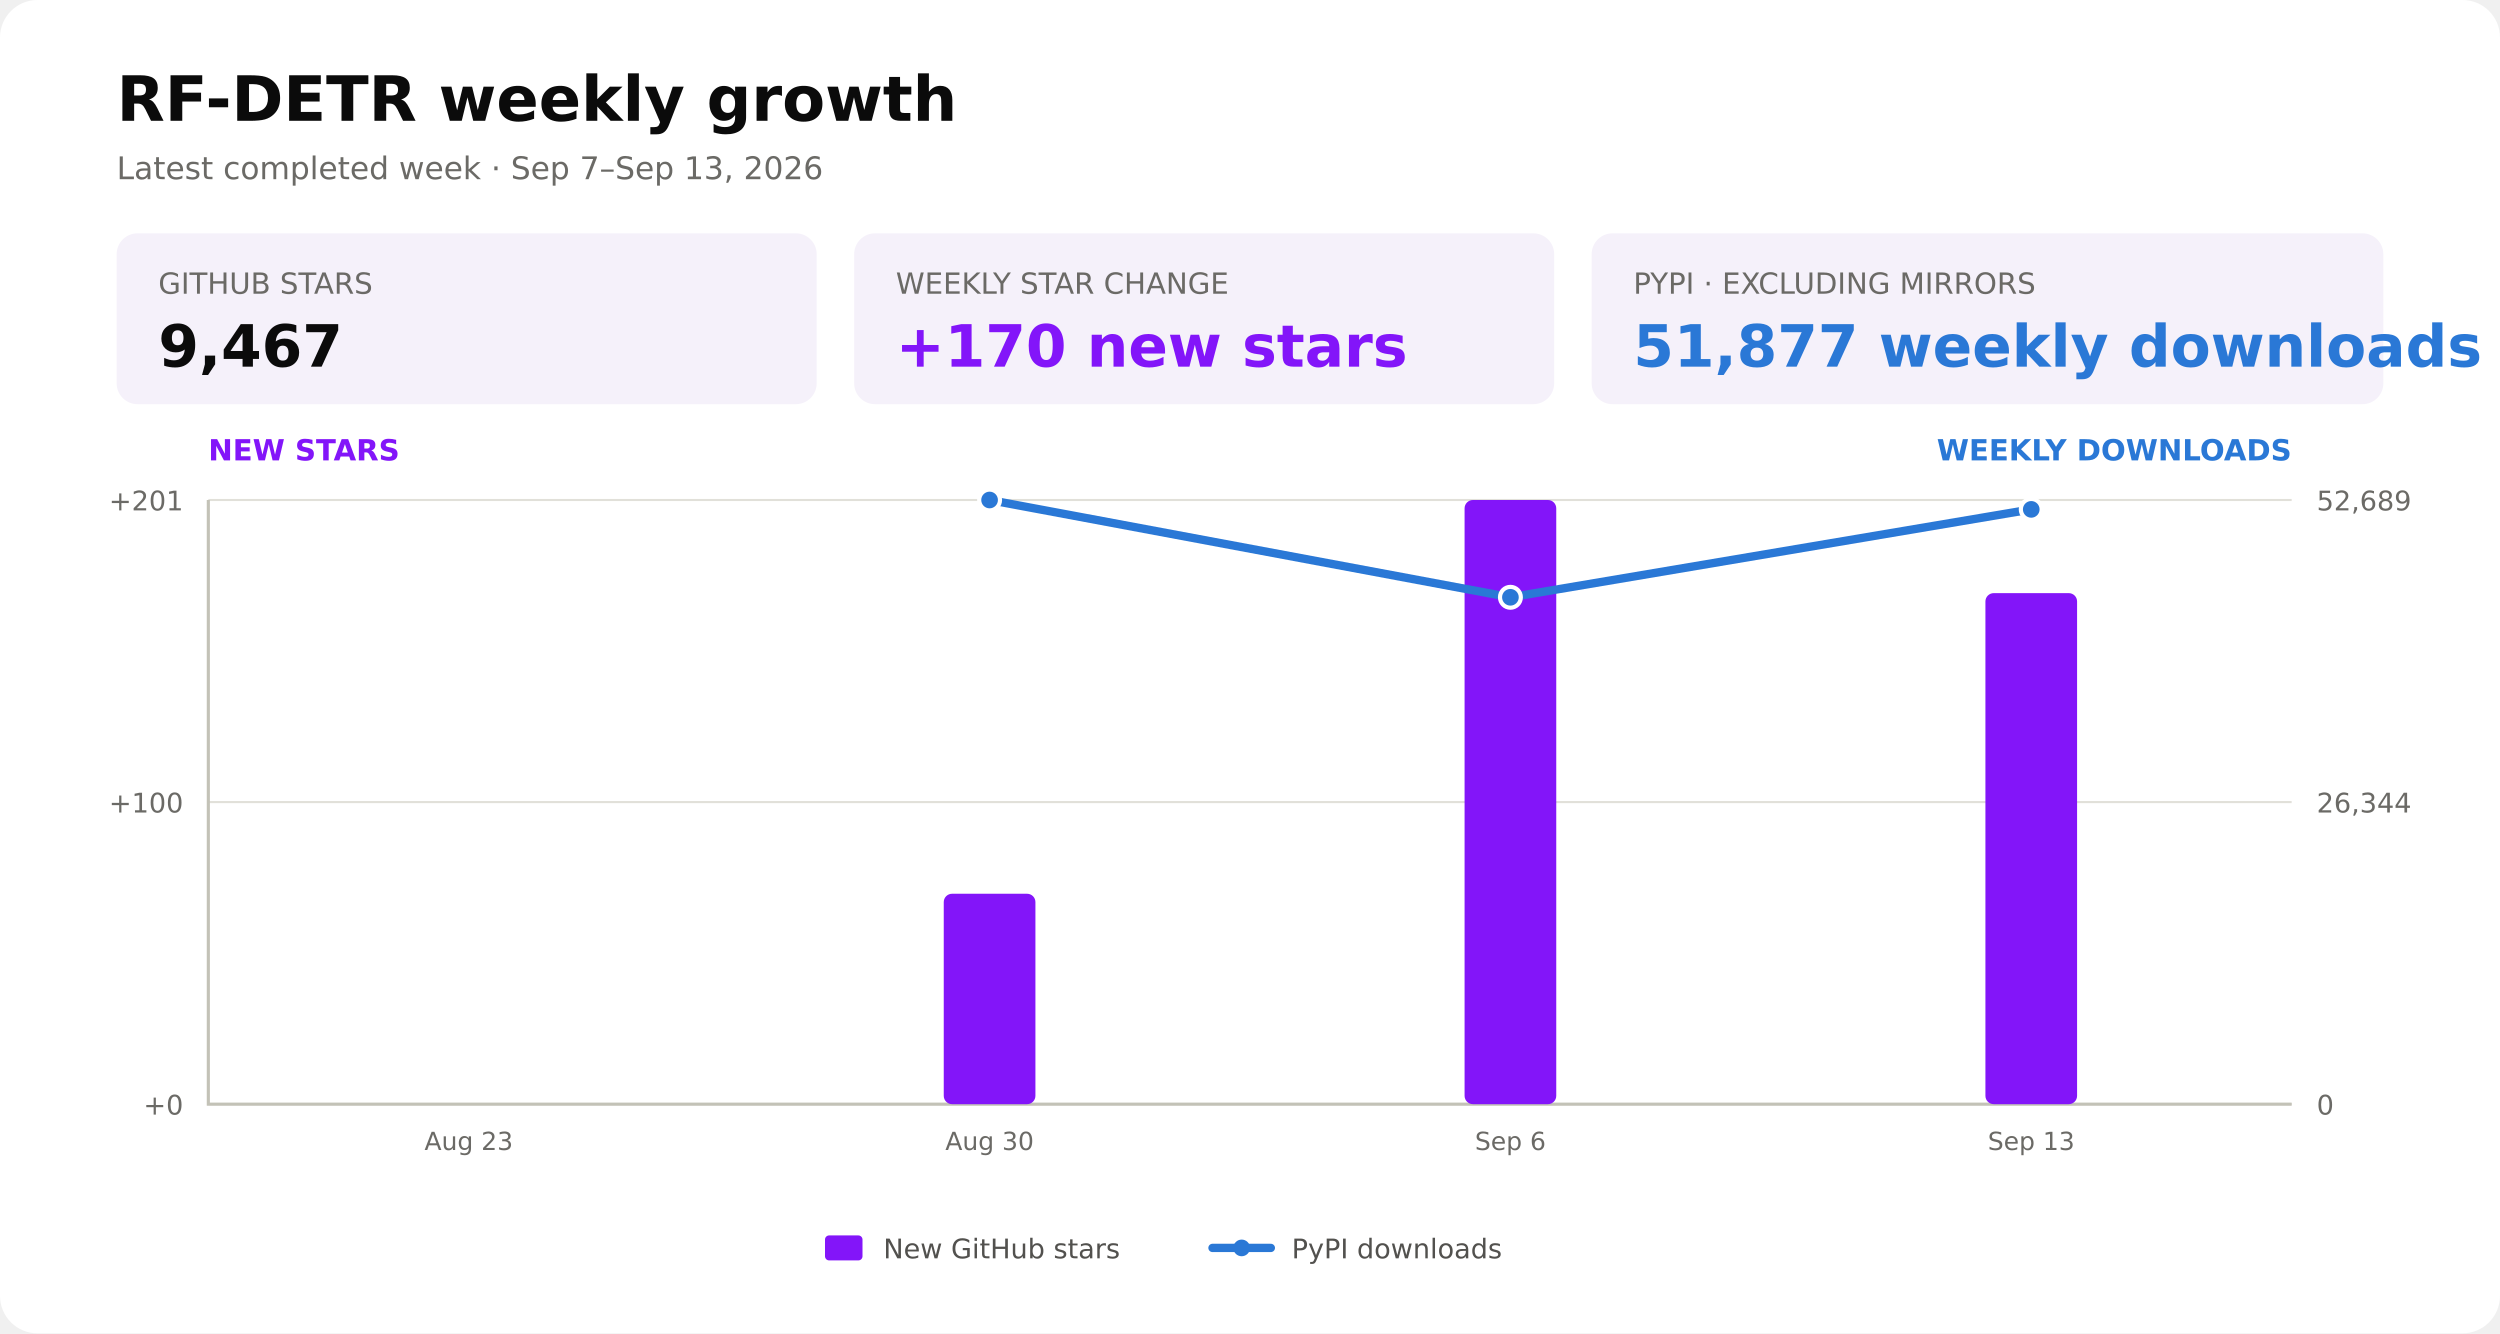
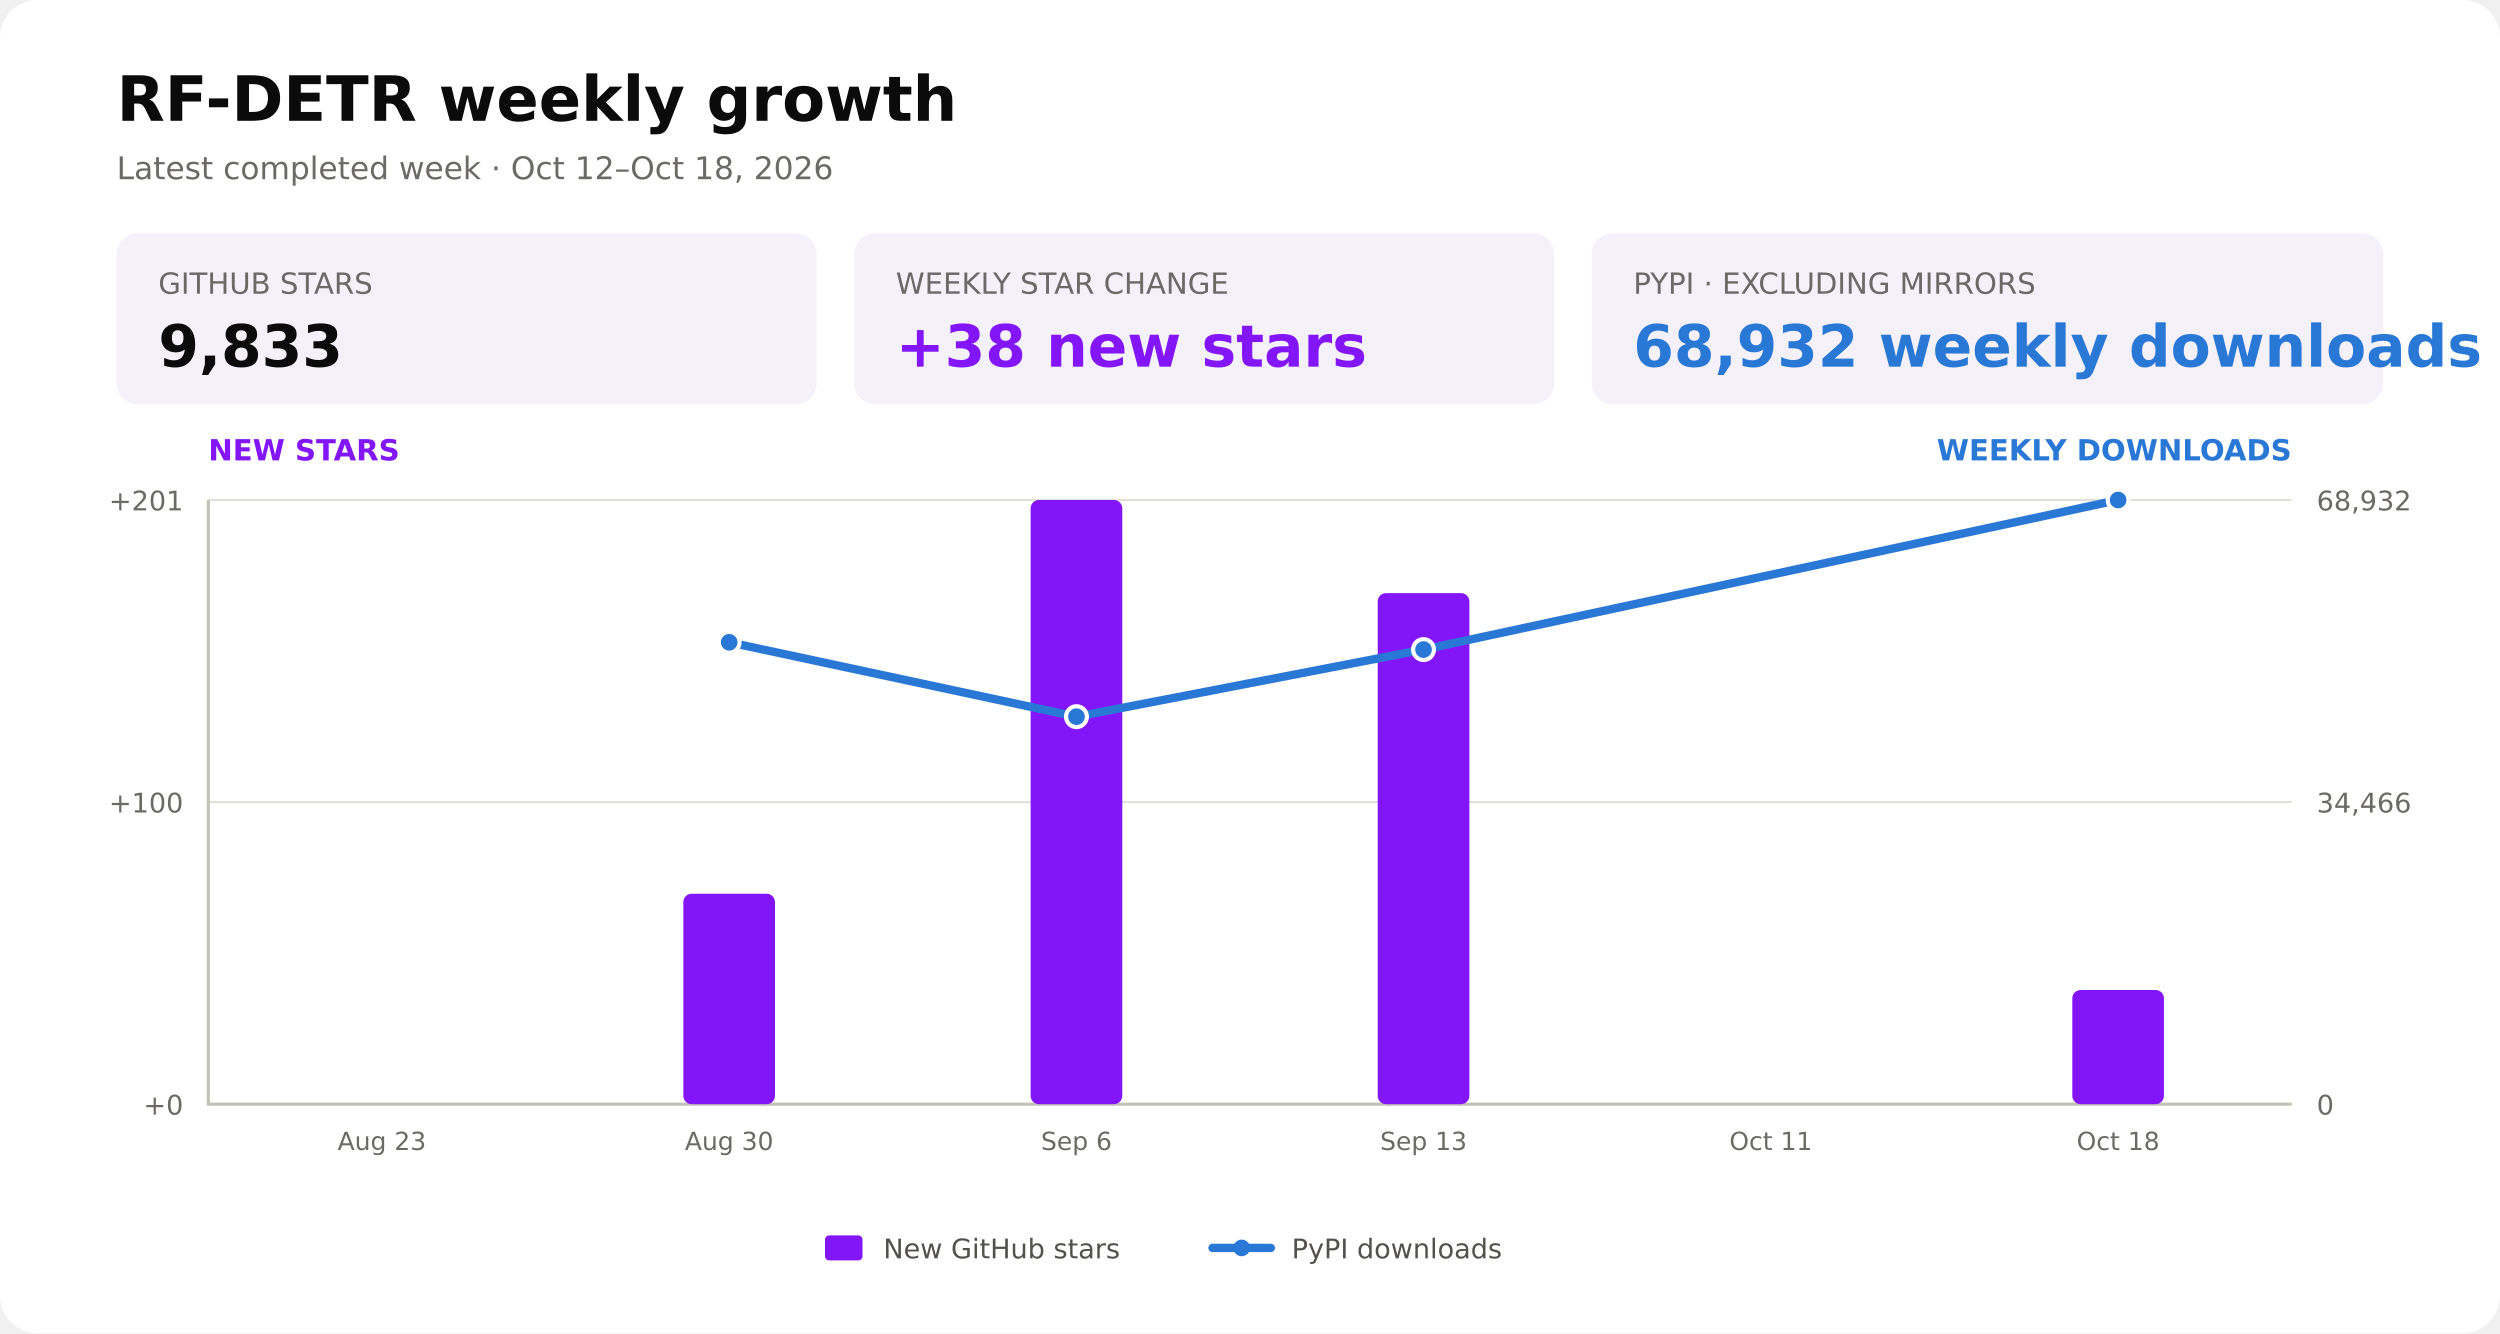
<svg xmlns="http://www.w3.org/2000/svg" width="1200" height="640" viewBox="0 0 1200 640" role="img" aria-labelledby="title description">
  <rect width="1200" height="640" rx="18" fill="#ffffff" />
  <text x="56" y="58" fill="#0b0b0b" font-family="DejaVu Sans, Arial, sans-serif" font-size="30" font-weight="700">RF-DETR weekly growth</text>
-   <text x="56" y="86" fill="#6b6a66" font-family="DejaVu Sans, Arial, sans-serif" font-size="15">Latest completed week · Sep 7–Sep 13, 2026</text>
+   <text x="56" y="86" fill="#6b6a66" font-family="DejaVu Sans, Arial, sans-serif" font-size="15">Latest completed week · Oct 12–Oct 18, 2026</text>
  <g font-family="DejaVu Sans, Arial, sans-serif">
    <rect x="56" y="112" width="336" height="82" rx="10" fill="#f5f1fa" />
    <text x="76" y="141" fill="#6b6a66" font-size="14">GITHUB STARS</text>
-     <text x="76" y="176" fill="#0b0b0b" font-size="28" font-weight="700">9,467</text>
+     <text x="76" y="176" fill="#0b0b0b" font-size="28" font-weight="700">9,833</text>
    <rect x="410" y="112" width="336" height="82" rx="10" fill="#f5f1fa" />
    <text x="430" y="141" fill="#6b6a66" font-size="14">WEEKLY STAR CHANGE</text>
-     <text x="430" y="176" fill="#8315f9" font-size="28" font-weight="700">+170 new stars</text>
+     <text x="430" y="176" fill="#8315f9" font-size="28" font-weight="700">+38 new stars</text>
    <rect x="764" y="112" width="380" height="82" rx="10" fill="#f5f1fa" />
    <text x="784" y="141" fill="#6b6a66" font-size="14">PYPI · EXCLUDING MIRRORS</text>
-     <text x="784" y="176" fill="#2a78d6" font-size="28" font-weight="700">51,877 weekly downloads</text>
+     <text x="784" y="176" fill="#2a78d6" font-size="28" font-weight="700">68,932 weekly downloads</text>
  </g>
  <g aria-hidden="true" fill="none" stroke="#e1e0d9" stroke-width="1">
    <path d="M100 530.0H1100" />
    <path d="M100 385.0H1100" />
    <path d="M100 240.0H1100" />
  </g>
  <path d="M100 240V530H1100" fill="none" stroke="#c3c2b7" stroke-width="1.5" />
  <g fill="#6b6a66" font-family="DejaVu Sans, Arial, sans-serif" font-size="13">
    <text x="88" y="535.0" text-anchor="end">+0</text>
    <text x="1112" y="535.0" text-anchor="start">0</text>
    <text x="88" y="390.0" text-anchor="end">+100</text>
-     <text x="1112" y="390.0" text-anchor="start">26,344</text>
+     <text x="1112" y="390.0" text-anchor="start">34,466</text>
    <text x="88" y="245.0" text-anchor="end">+201</text>
-     <text x="1112" y="245.0" text-anchor="start">52,689</text>
+     <text x="1112" y="245.0" text-anchor="start">68,932</text>
    <text x="100" y="221" fill="#8315f9" font-size="14" font-weight="700">NEW STARS</text>
    <text x="1100" y="221" fill="#2a78d6" font-size="14" font-weight="700" text-anchor="end">WEEKLY DOWNLOADS</text>
  </g>
  <g id="weekly-stars-bars">
-     <rect x="453.0" y="429.0" width="44.0" height="101.0" rx="4" fill="#8315f9" />
-     <rect x="703.0" y="240.0" width="44.0" height="290.0" rx="4" fill="#8315f9" />
-     <rect x="953.0" y="284.7" width="44.0" height="245.3" rx="4" fill="#8315f9" />
+     <rect x="328.0" y="429.0" width="44.0" height="101.0" rx="4" fill="#8315f9" />
+     <rect x="494.7" y="240.0" width="44.0" height="290.0" rx="4" fill="#8315f9" />
+     <rect x="661.3" y="284.7" width="44.0" height="245.3" rx="4" fill="#8315f9" />
+     <rect x="994.7" y="475.2" width="44.0" height="54.8" rx="4" fill="#8315f9" />
  </g>
  <g id="weekly-downloads-line">
-     <polyline points="475.0,240.0 725.0,286.7 975.0,244.5" fill="none" stroke="#2a78d6" stroke-width="4" stroke-linecap="round" stroke-linejoin="round" />
-     <circle cx="475.0" cy="240.0" r="5" fill="#2a78d6" stroke="#ffffff" stroke-width="2" />
-     <circle cx="725.0" cy="286.7" r="5" fill="#2a78d6" stroke="#ffffff" stroke-width="2" />
-     <circle cx="975.0" cy="244.5" r="5" fill="#2a78d6" stroke="#ffffff" stroke-width="2" />
+     <polyline points="350.0,308.3 516.7,344.0 683.3,311.8 1016.7,240.0" fill="none" stroke="#2a78d6" stroke-width="4" stroke-linecap="round" stroke-linejoin="round" />
+     <circle cx="350.0" cy="308.3" r="5" fill="#2a78d6" stroke="#ffffff" stroke-width="2" />
+     <circle cx="516.7" cy="344.0" r="5" fill="#2a78d6" stroke="#ffffff" stroke-width="2" />
+     <circle cx="683.3" cy="311.8" r="5" fill="#2a78d6" stroke="#ffffff" stroke-width="2" />
+     <circle cx="1016.7" cy="240.0" r="5" fill="#2a78d6" stroke="#ffffff" stroke-width="2" />
  </g>
  <g fill="#6b6a66" font-family="DejaVu Sans, Arial, sans-serif" font-size="12" text-anchor="middle">
-     <text x="225.0" y="552">Aug 23</text>
-     <text x="475.0" y="552">Aug 30</text>
-     <text x="725.0" y="552">Sep 6</text>
-     <text x="975.0" y="552">Sep 13</text>
+     <text x="183.3" y="552">Aug 23</text>
+     <text x="350.0" y="552">Aug 30</text>
+     <text x="516.7" y="552">Sep 6</text>
+     <text x="683.3" y="552">Sep 13</text>
+     <text x="850.0" y="552">Oct 11</text>
+     <text x="1016.7" y="552">Oct 18</text>
  </g>
  <g font-family="DejaVu Sans, Arial, sans-serif" font-size="13" fill="#52514e">
    <rect x="396" y="593" width="18" height="12" rx="2" fill="#8315f9" />
    <text x="424" y="604">New GitHub stars</text>
    <path d="M582 599H610" fill="none" stroke="#2a78d6" stroke-width="4" stroke-linecap="round" />
    <circle cx="596" cy="599" r="4" fill="#2a78d6" />
    <text x="620" y="604">PyPI downloads</text>
  </g>
</svg>
